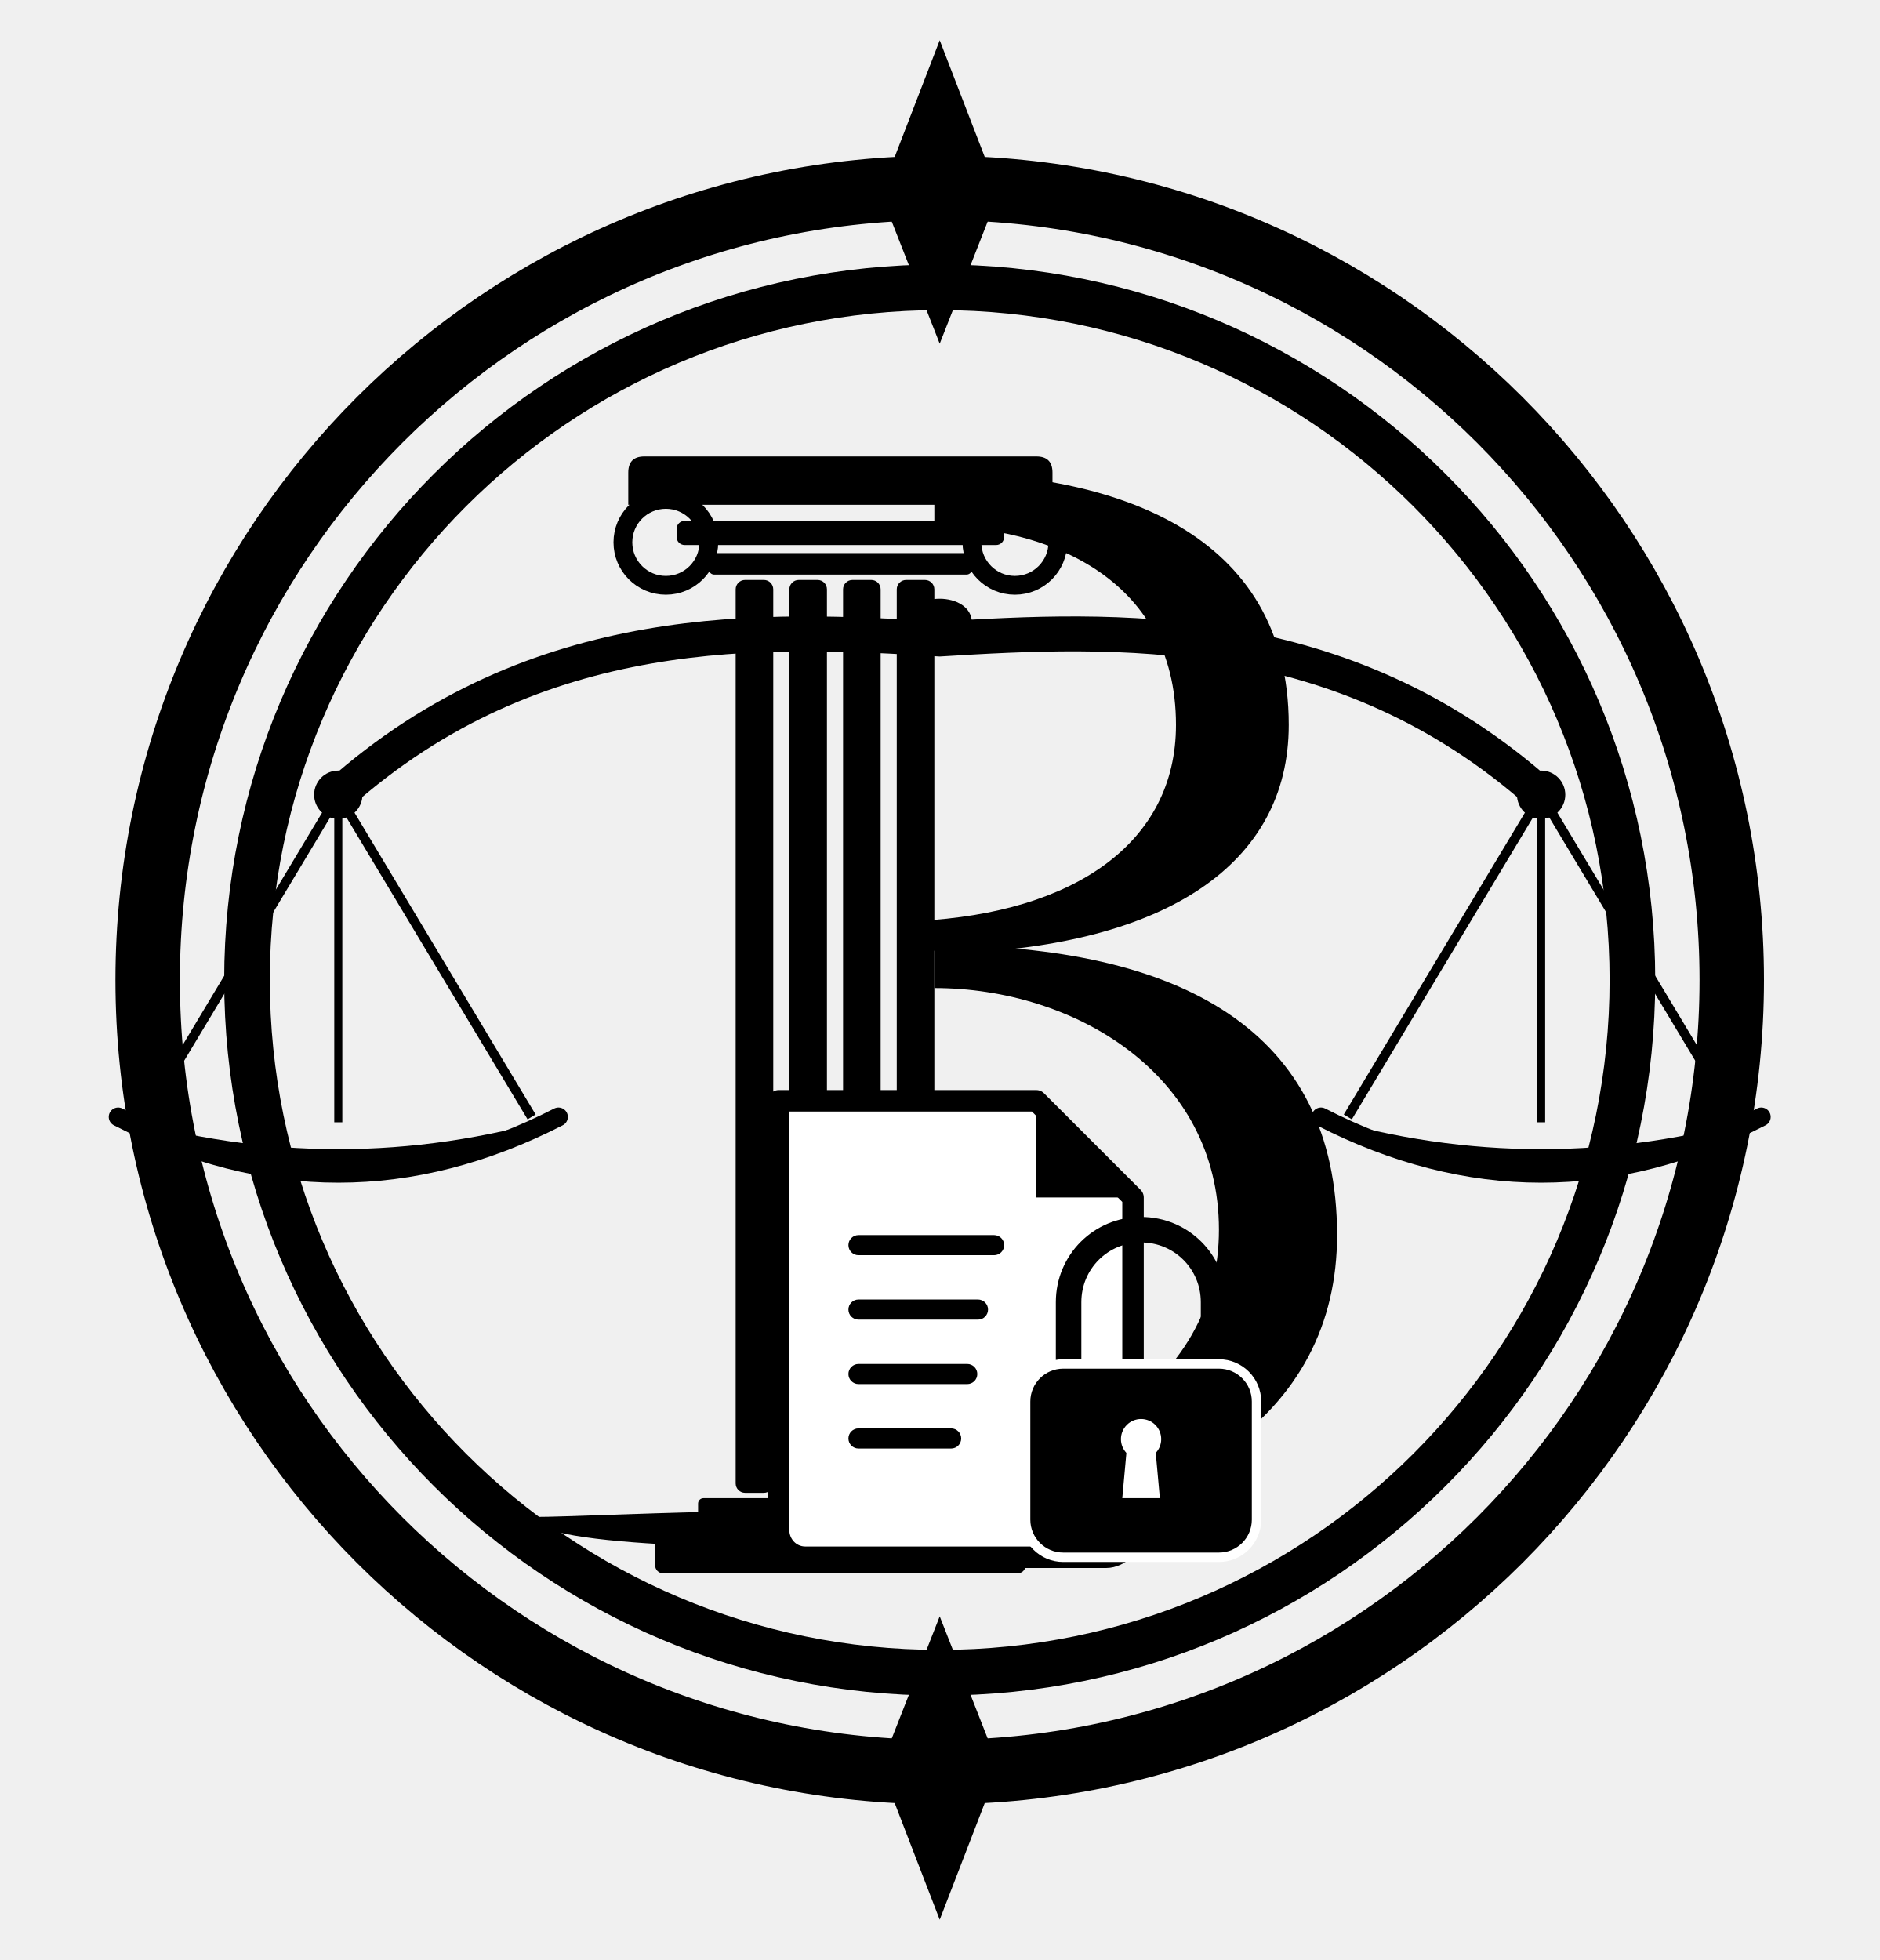
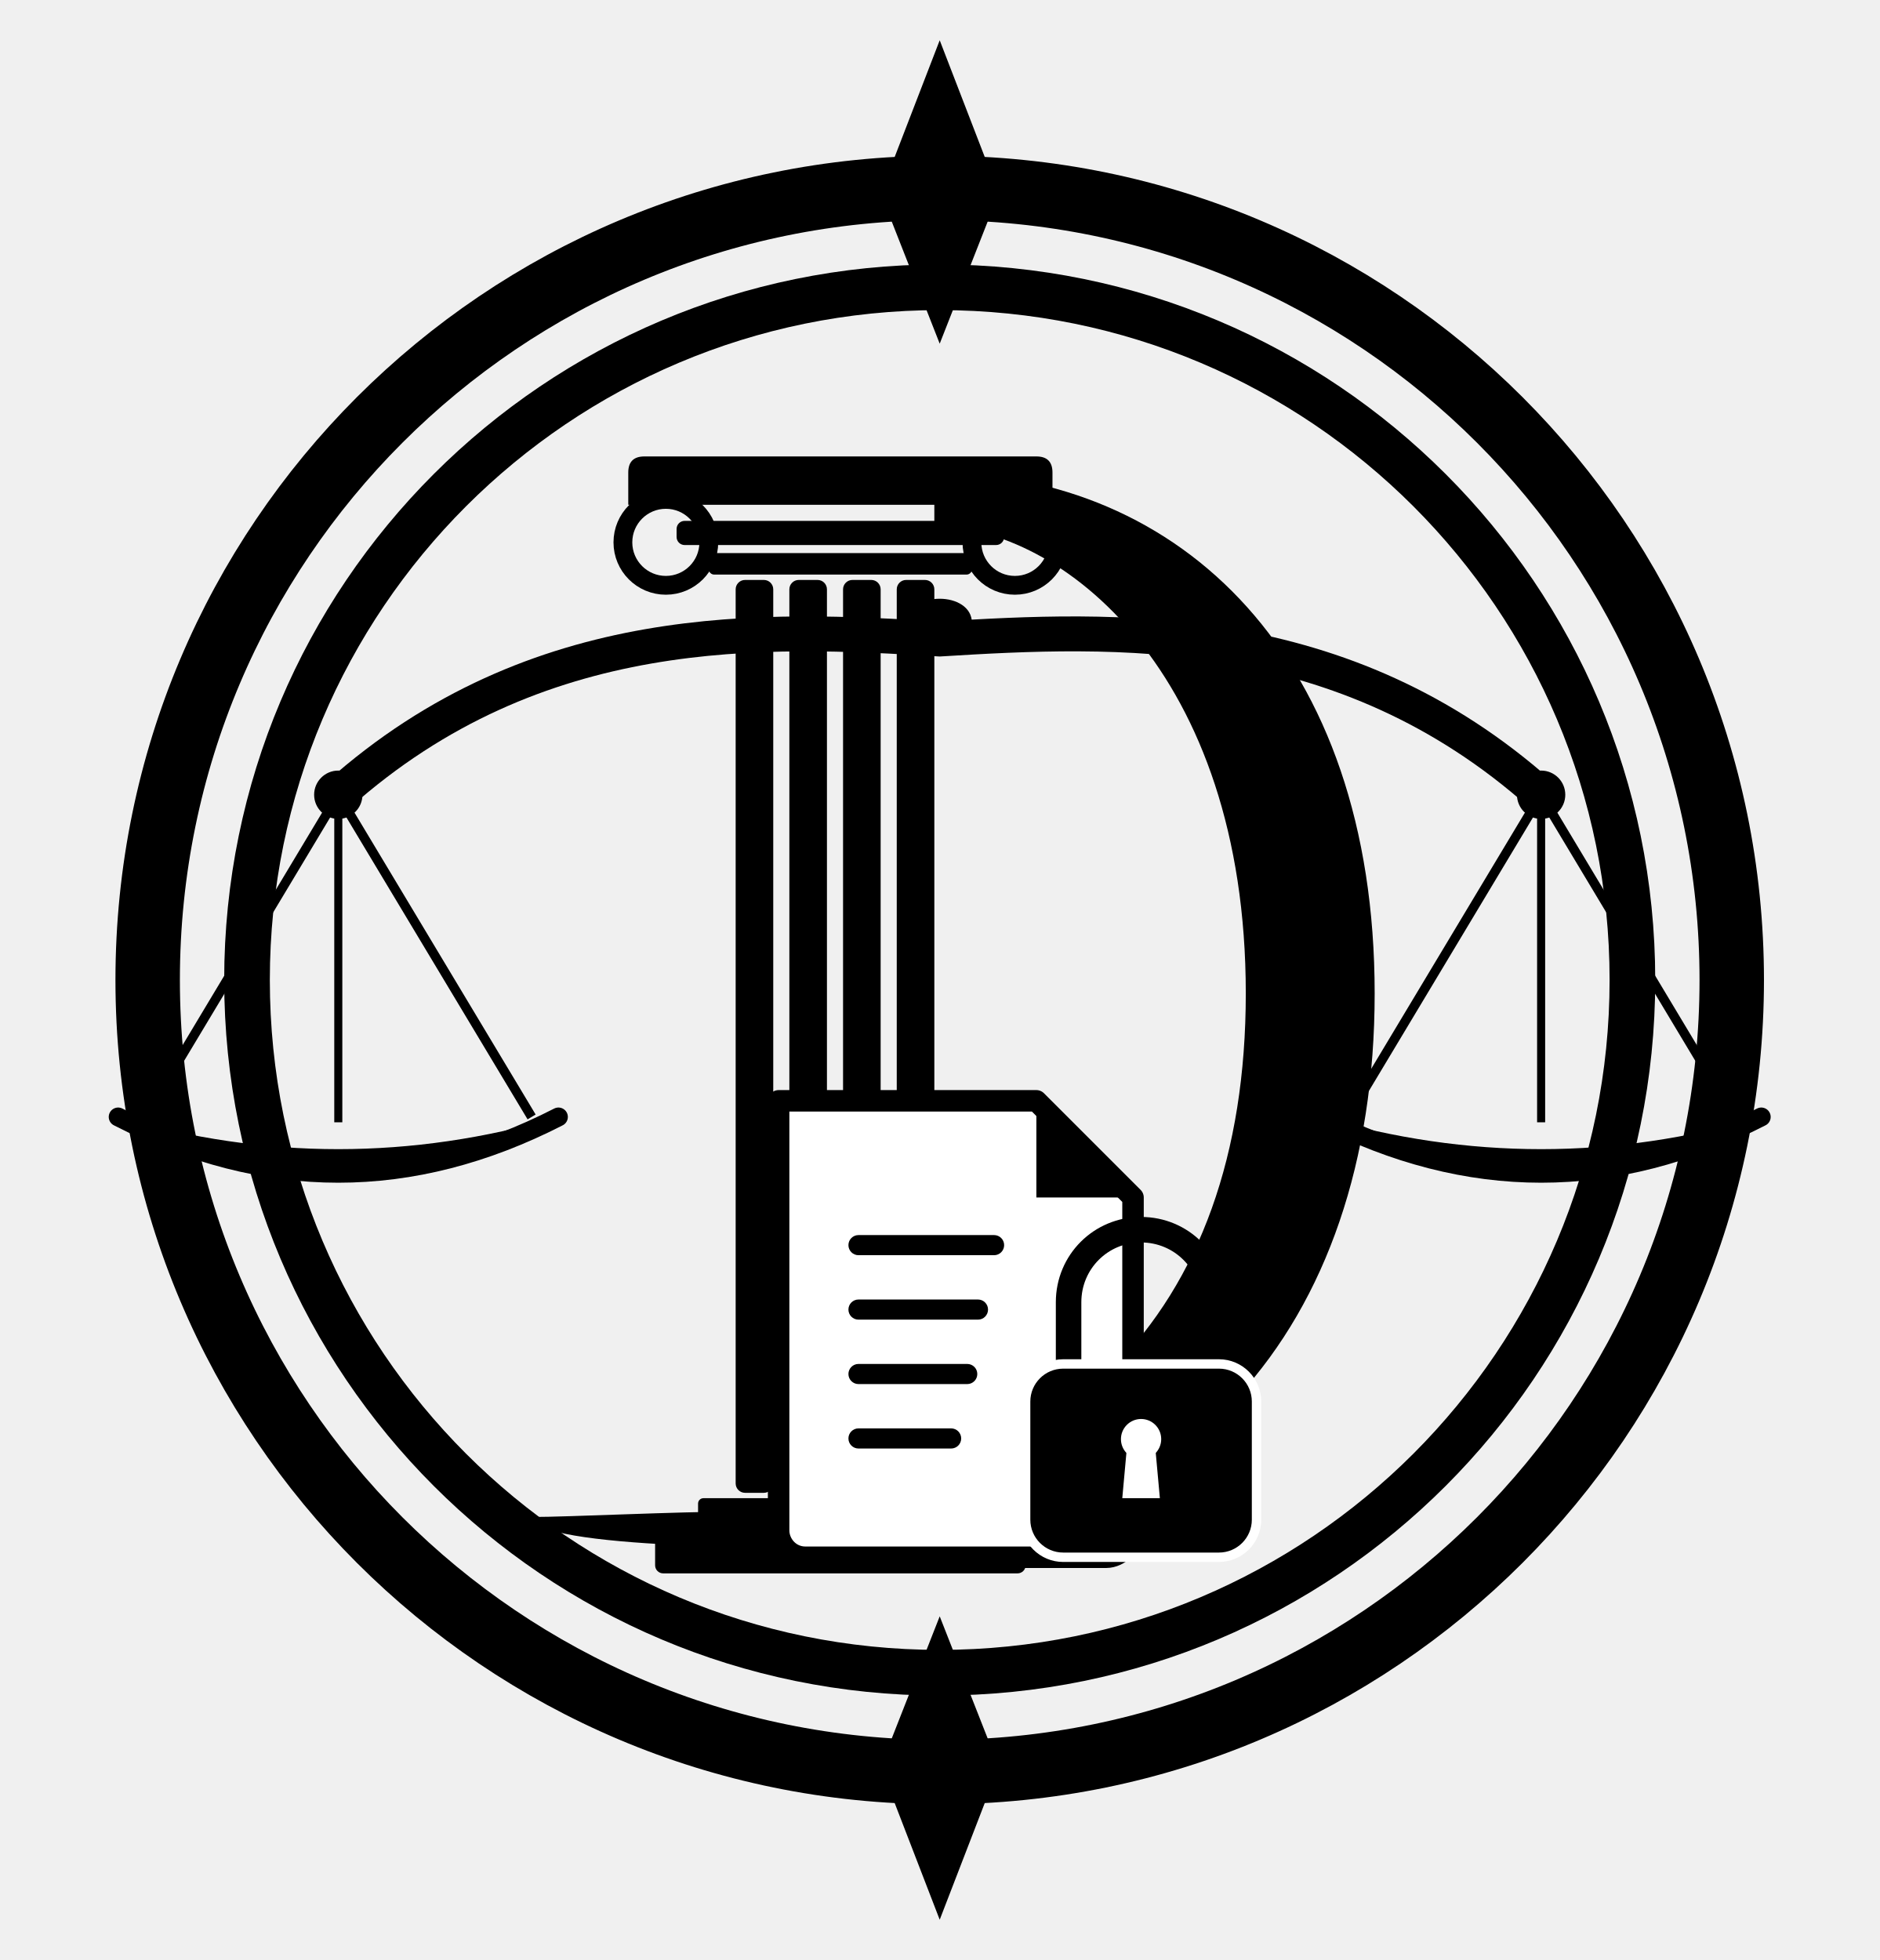
<svg xmlns="http://www.w3.org/2000/svg" viewBox="150 40 700 730" width="100%" height="100%" fill="none">
  <polygon points="500,55 522,112 500,168 478,112" fill="#000000" />
  <polygon points="500,642 522,698 500,755 478,698" fill="#000000" />
  <circle cx="500" cy="405" r="295" fill="none" stroke="#000000" stroke-width="24" />
  <circle cx="500" cy="405" r="258" fill="none" stroke="#000000" stroke-width="17" />
  <g id="scales-beam">
    <path d="M 488,272 C 488,260 512,260 512,272 L 506,280 L 494,280 Z" fill="#000000" />
    <path d="M 276,336 C 350,270 435,274 500,278 C 565,274 650,270 724,336" fill="none" stroke="#000000" stroke-width="13" stroke-linecap="round" />
    <circle cx="276" cy="336" r="9" fill="#000000" />
    <circle cx="724" cy="336" r="9" fill="#000000" />
  </g>
  <g id="left-scale">
    <line x1="276" y1="336" x2="204" y2="456" stroke="#000000" stroke-width="3.5" />
    <line x1="276" y1="336" x2="276" y2="458" stroke="#000000" stroke-width="3" />
    <line x1="276" y1="336" x2="348" y2="456" stroke="#000000" stroke-width="3.5" />
    <path d="M 194,456 Q 276,498 358,456 Q 276,480 194,456 Z" fill="#000000" />
    <path d="M 194,456 Q 276,498 358,456" fill="none" stroke="#000000" stroke-width="7" stroke-linecap="round" />
  </g>
  <g id="right-scale">
    <line x1="724" y1="336" x2="652" y2="456" stroke="#000000" stroke-width="3.5" />
    <line x1="724" y1="336" x2="724" y2="458" stroke="#000000" stroke-width="3" />
    <line x1="724" y1="336" x2="796" y2="456" stroke="#000000" stroke-width="3.5" />
    <path d="M 642,456 Q 724,498 806,456 Q 724,480 642,456 Z" fill="#000000" />
    <path d="M 642,456 Q 724,498 806,456" fill="none" stroke="#000000" stroke-width="7" stroke-linecap="round" />
  </g>
  <g id="classical-column">
    <path d="M 390,210 L 536,210 C 540,210 542,212 542,216 L 542,228 L 384,228 L 384,216 C 384,212 386,210 390,210 Z" fill="#000000" />
    <circle cx="398" cy="242" r="16" fill="none" stroke="#000000" stroke-width="7" />
    <circle cx="528" cy="242" r="16" fill="none" stroke="#000000" stroke-width="7" />
    <rect x="402" y="234" width="122" height="9" rx="3" fill="#000000" />
    <rect x="414" y="246" width="98" height="8" rx="2" fill="#000000" />
    <rect x="424" y="256" width="14" height="340" rx="3.5" fill="#000000" />
    <rect x="444" y="256" width="14" height="340" rx="3.5" fill="#000000" />
    <rect x="464" y="256" width="14" height="340" rx="3.5" fill="#000000" />
    <rect x="484" y="256" width="14" height="340" rx="3.5" fill="#000000" />
    <rect x="410" y="598" width="106" height="11" rx="2" fill="#000000" />
    <rect x="394" y="611" width="138" height="15" rx="3" fill="#000000" />
  </g>
-   <g id="letter-b-bowls">
-     <path d="M 498,216 C 565,216 630,238 630,310 C 630,362 584,392 506,395 C 496,395 492,393 492,383 C 550,380 588,354 588,310 C 588,254 538,236 498,236 Z" fill="#000000" />
-     <path d="M 498,392 C 590,392 648,424 648,500 C 648,566 592,610 472,616 C 448,617 348,617 348,605 C 362,605 402,603 424,603 C 552,597 604,554 604,498 C 604,440 550,408 498,408 Z" fill="#000000" />
+   <g id="letter-d-bowl">
+     <path d="M 498,216 C 590,216 662,285 662,410 C 662,535 590,616 472,616 C 448,617 348,617 348,605 C 362,605 402,603 424,603 C 545,598 614,530 614,410 C 614,290 545,236 498,236 Z" fill="#000000" />
  </g>
  <g id="legal-document">
    <path d="M 440,450 L 536,450 L 572,486 L 572,610 C 572,615 567,620 562,620 L 450,620 C 444,620 440,615 440,610 Z" fill="#FFFFFF" stroke="#000000" stroke-width="8" stroke-linejoin="round" />
    <path d="M 536,450 L 536,486 L 572,486 Z" fill="#000000" />
    <rect x="466" y="500" width="58" height="7.5" rx="3.75" fill="#000000" />
    <rect x="466" y="524" width="52" height="7.5" rx="3.75" fill="#000000" />
    <rect x="466" y="548" width="48" height="7.5" rx="3.75" fill="#000000" />
    <rect x="466" y="572" width="42" height="7.5" rx="3.75" fill="#000000" />
  </g>
  <g id="security-padlock">
    <path d="M 548,554 L 548,525 C 548,510 560,498 575,498 C 590,498 602,510 602,525 L 602,554" fill="none" stroke="#000000" stroke-width="9.5" stroke-linecap="round" />
    <rect x="532" y="548" width="86" height="72" rx="14" fill="#000000" stroke="#FFFFFF" stroke-width="3.5" />
    <circle cx="575" cy="576" r="7.5" fill="#FFFFFF" />
    <polygon points="570,576 580,576 582,598 568,598" fill="#FFFFFF" />
  </g>
</svg>
